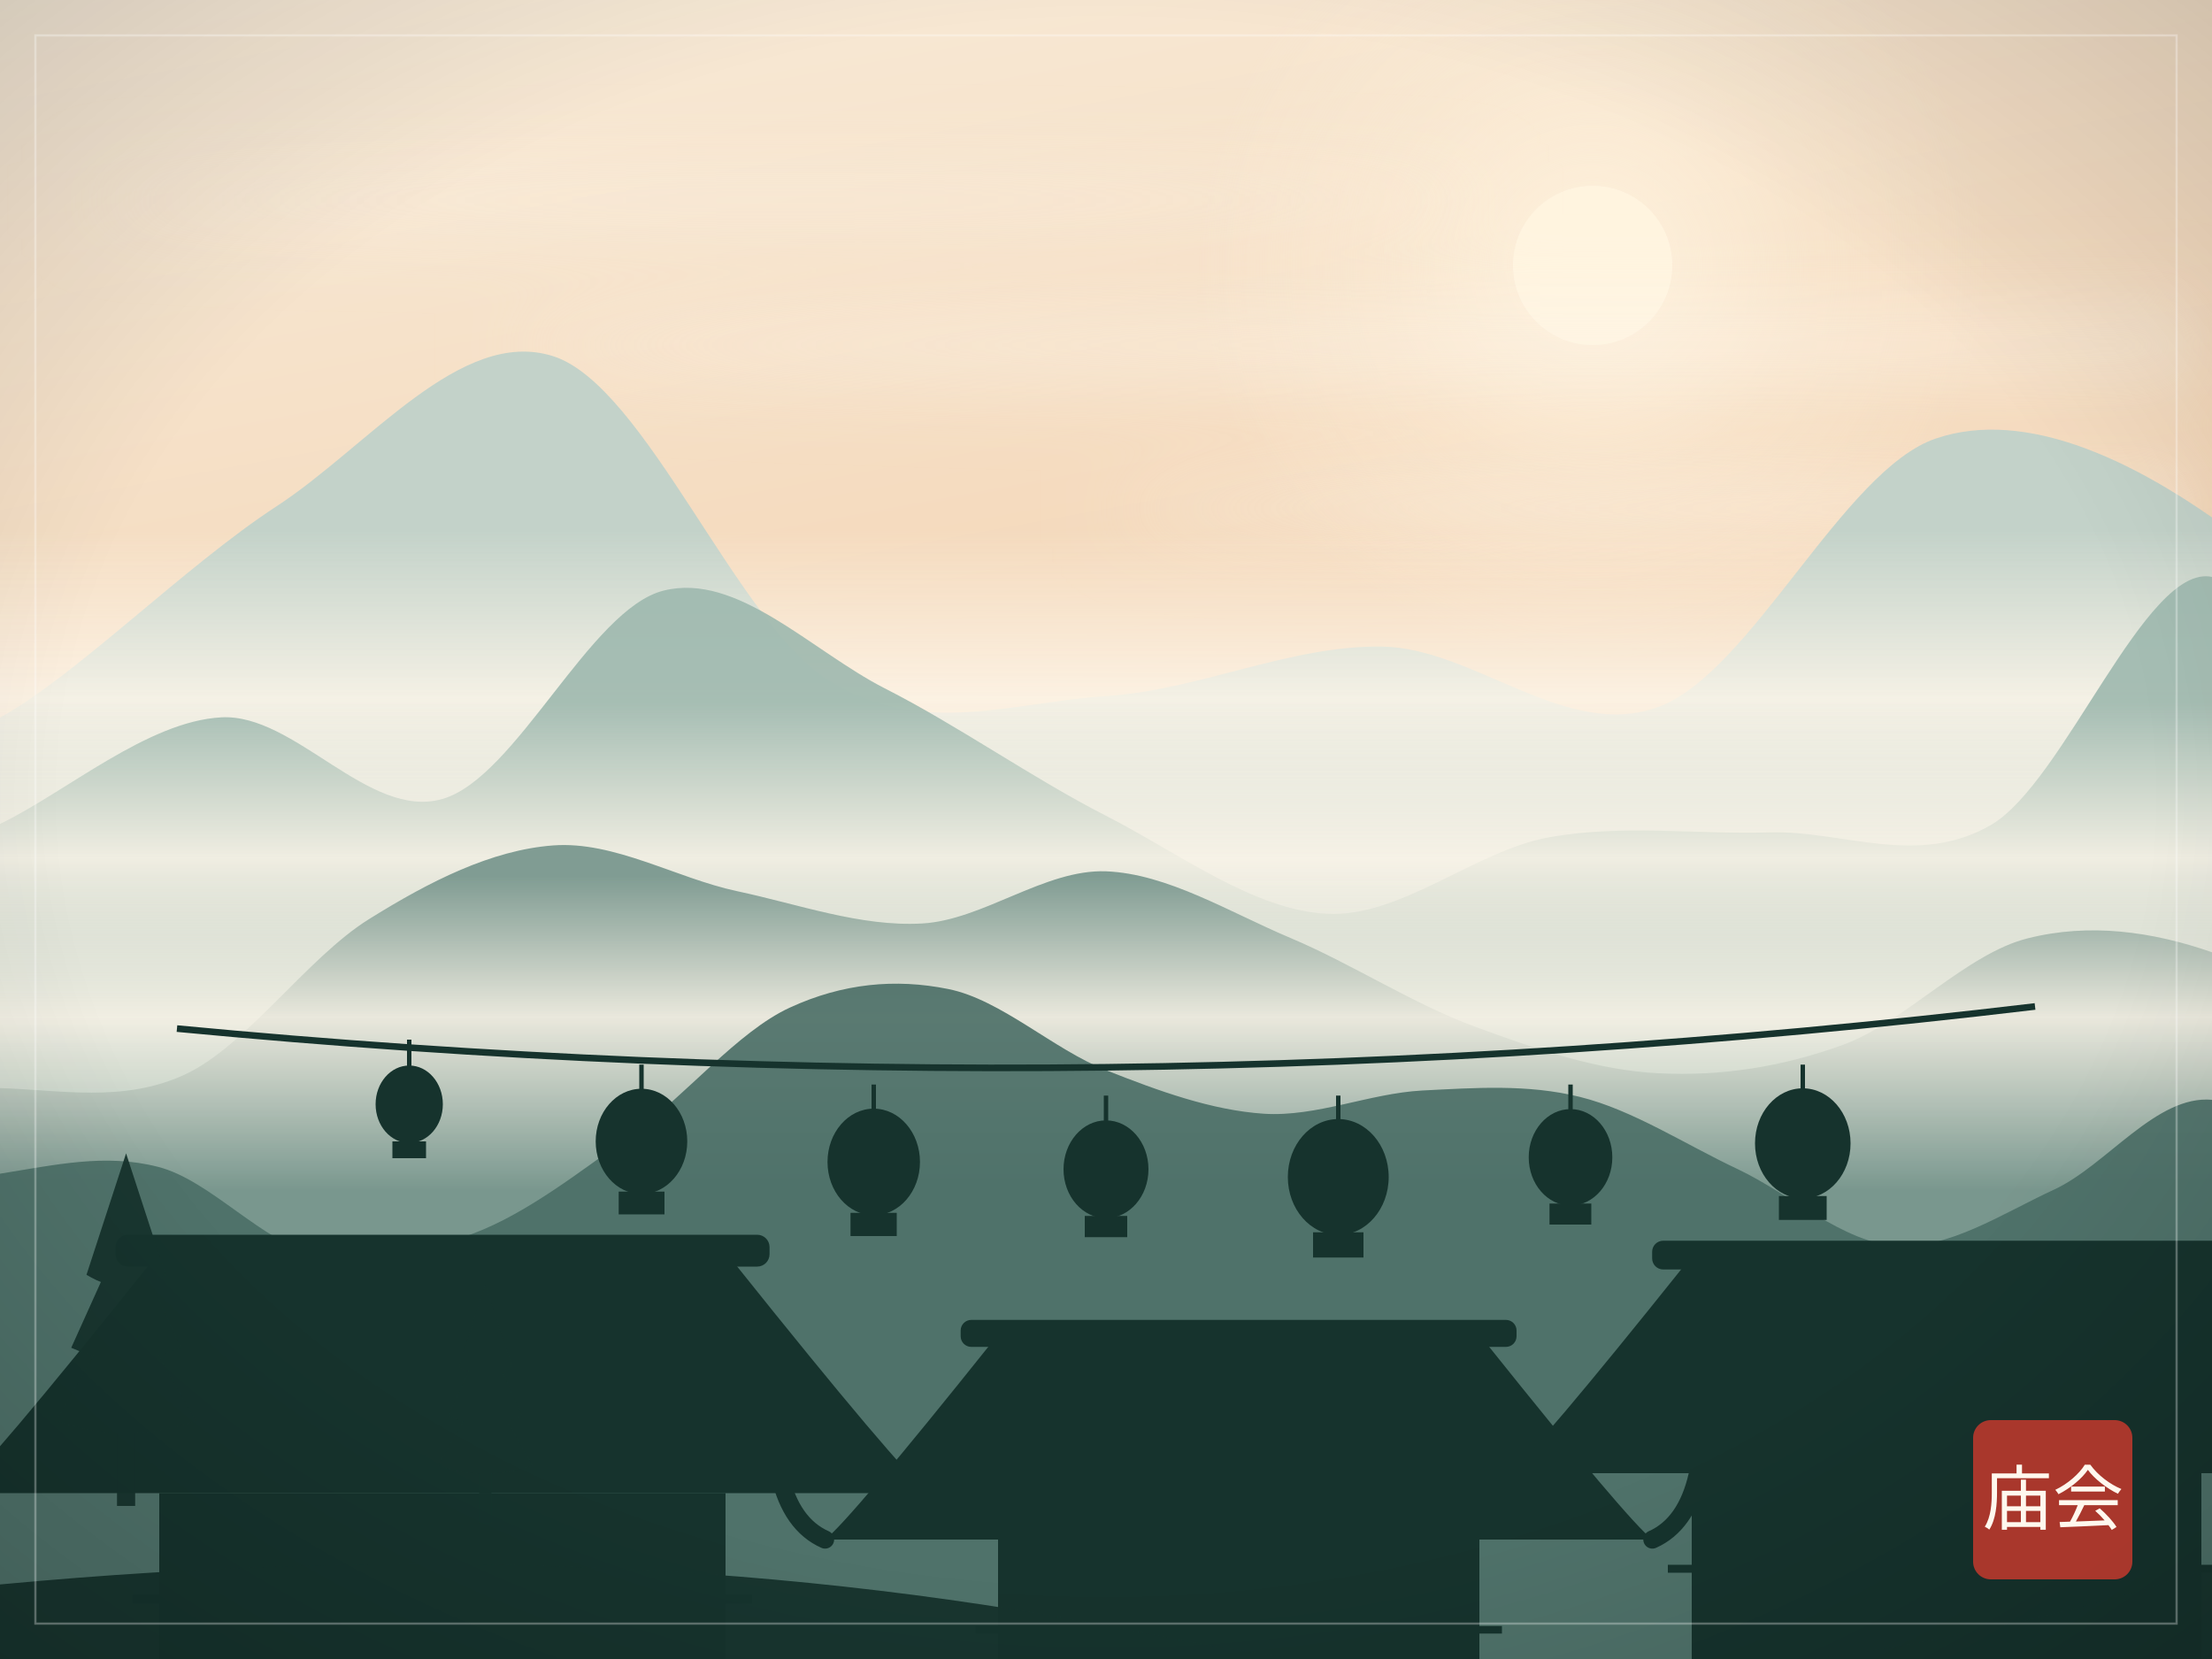
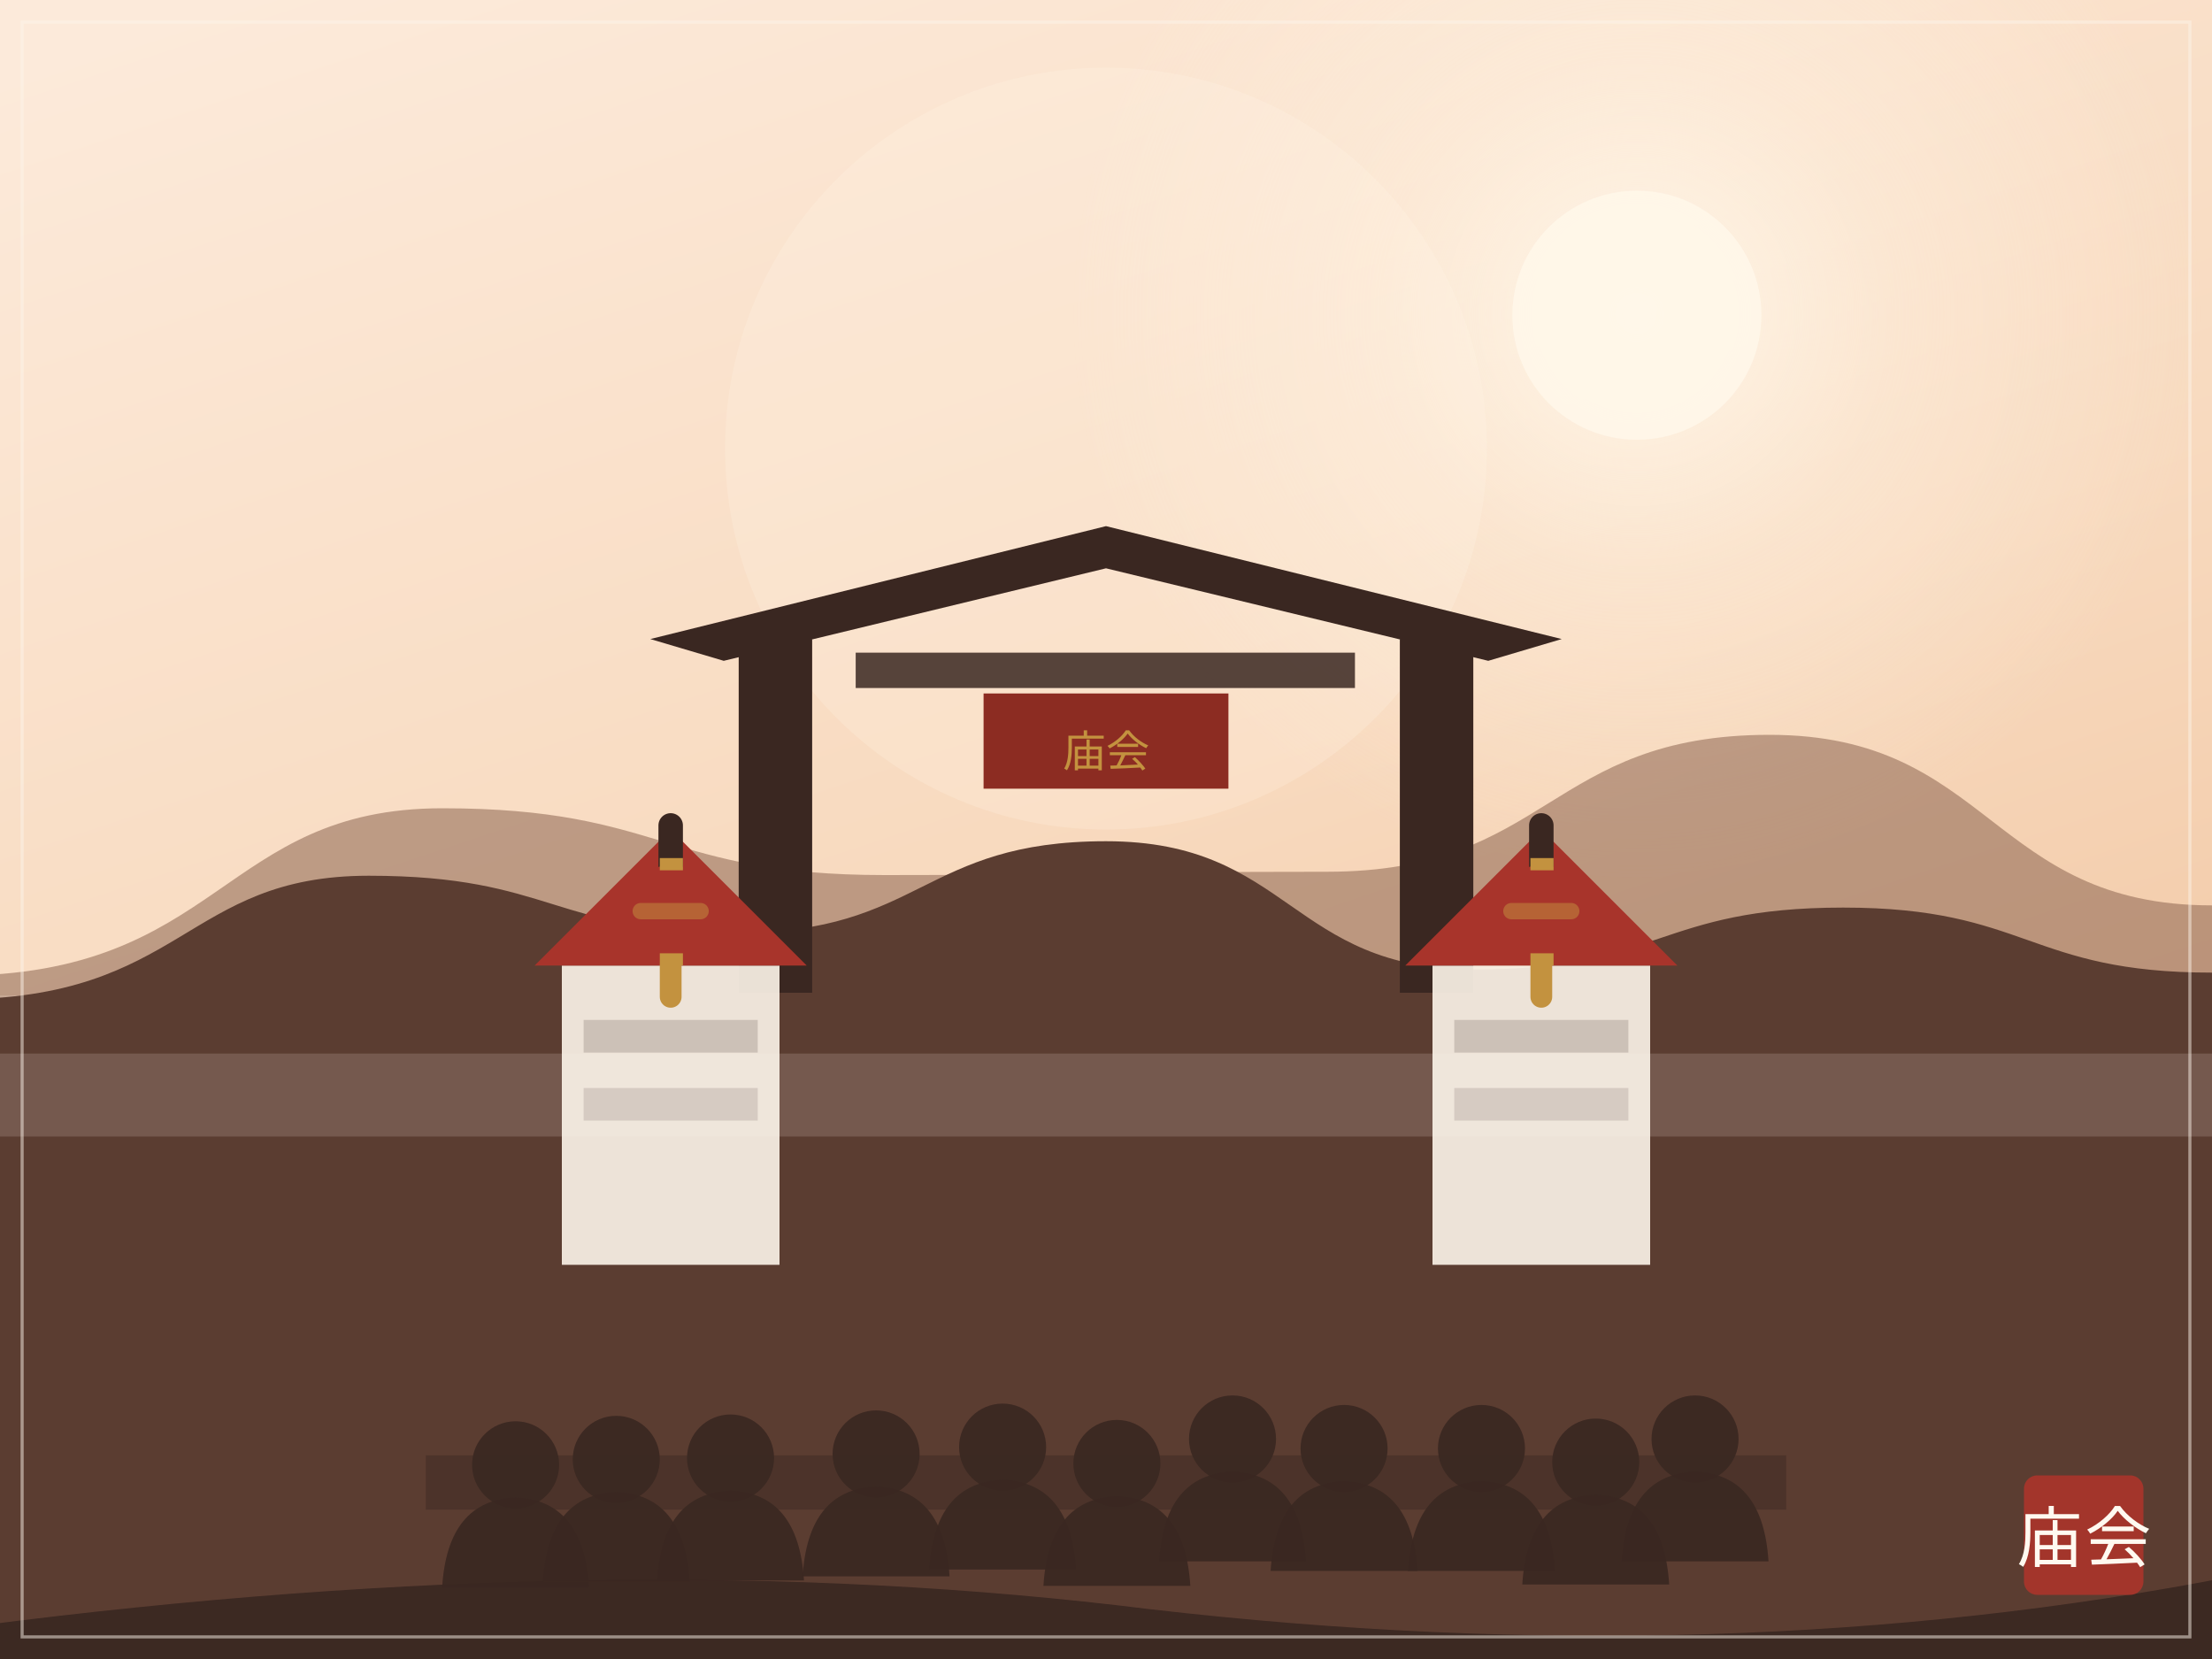
- <svg xmlns="http://www.w3.org/2000/svg" viewBox="0 0 1000 750" width="1000" height="750" role="img" aria-label="新春大庙会">
+ <svg xmlns="http://www.w3.org/2000/svg" viewBox="0 0 1000 750" width="1000" height="750" role="img" aria-label="庙会">
  <defs>
-     <linearGradient id="skya203" x1="0" y1="0" x2="0.25" y2="1">
-       <stop offset="0" stop-color="#f8ecda" />
-       <stop offset="0.58" stop-color="#f3d3b2" />
-       <stop offset="1" stop-color="#e2ab8a" />
+     <linearGradient id="sky" x1="0.1" y1="0" x2="0.55" y2="1">
+       <stop offset="0" stop-color="#fceada" />
+       <stop offset="0.55" stop-color="#f8dabf" />
+       <stop offset="1" stop-color="#f0c49f" />
    </linearGradient>
-     <linearGradient id="wata203" x1="0" y1="0" x2="0" y2="1">
-       <stop offset="0" stop-color="#e3ddd0" />
-       <stop offset="1" stop-color="#a9bdb2" />
+     <radialGradient id="glow">
+       <stop offset="0" stop-color="#fff7e9" stop-opacity="0.95" />
+       <stop offset="0.45" stop-color="#fff7e9" stop-opacity="0.35" />
+       <stop offset="1" stop-color="#fff7e9" stop-opacity="0" />
+     </radialGradient>
+     <linearGradient id="wat" x1="0" y1="0" x2="0" y2="1">
+       <stop offset="0" stop-color="#ecd8c0" />
+       <stop offset="1" stop-color="#f8dabf" />
    </linearGradient>
-     <radialGradient id="glowa203">
-       <stop offset="0" stop-color="#fff4e0" stop-opacity="0.9" />
-       <stop offset="0.55" stop-color="#fff4e0" stop-opacity="0.28" />
-       <stop offset="1" stop-color="#fff4e0" stop-opacity="0" />
+     <radialGradient id="vig" cx="0.5" cy="0.45" r="0.76">
+       <stop offset="0.55" stop-color="#000" stop-opacity="0" />
+       <stop offset="1" stop-color="#000" stop-opacity="0.2" />
    </radialGradient>
-     <linearGradient id="mista203" x1="0" y1="0" x2="0" y2="1">
-       <stop offset="0" stop-color="#fdf6ea" stop-opacity="0" />
-       <stop offset="0.45" stop-color="#fdf6ea" stop-opacity="0.85" />
-       <stop offset="1" stop-color="#fdf6ea" stop-opacity="0" />
-     </linearGradient>
-     <radialGradient id="viga203" cx="0.5" cy="0.48" r="0.78">
-       <stop offset="0.6" stop-color="#000" stop-opacity="0" />
-       <stop offset="1" stop-color="#000" stop-opacity="0.20" />
-     </radialGradient>
-     <filter id="softa203" x="-30%" y="-30%" width="160%" height="160%">
-       <feGaussianBlur stdDeviation="18" />
-     </filter>
  </defs>
-   <rect width="1000" height="750" fill="url(#skya203)" />
-   <circle cx="720" cy="120" r="180" fill="url(#glowa203)" />
-   <circle cx="720" cy="120" r="36" fill="#fff4e0" opacity="0.95" />
-   <g filter="url(#softa203)" opacity="0.5" fill="#fdf6ea">
-     <ellipse cx="355" cy="90.5" rx="318.5" ry="9.5" />
-     <ellipse cx="759" cy="156" rx="528.2" ry="16.2" />
-     <ellipse cx="968" cy="229.8" rx="463.3" ry="15.6" />
+   <rect x="0" y="0" width="1000" height="750" fill="url(#sky)" />
+   <circle cx="740" cy="142.5" r="255" fill="url(#glow)" />
+   <circle cx="740" cy="142.5" r="56.3" fill="#fff7e9" opacity="0.9" />
+   <path d="M-20 760 L-20 441.1 C100 441.1 100 365.4 200 365.4 C300 365.4 300 395.6 400 395.6 C500 395.6 500 394.1 600 394.1 C700 394.1 700 332.2 800 332.2 C900 332.2 900 409.3 1000 409.3 L1020 409.3 L1020 760 Z" fill="#8d6550" opacity="0.55" />
+   <rect x="0" y="450" width="1000" height="37.5" fill="#fdf5ea" opacity="0.16" />
+   <path d="M-20 760 L-20 451.8 C83.3 451.8 83.3 395.9 166.7 395.9 C250 395.9 250 421.7 333.3 421.7 C416.7 421.7 416.7 380.3 500 380.3 C583.3 380.3 583.3 438.3 666.7 438.3 C750 438.3 750 410.3 833.3 410.3 C916.7 410.3 916.7 439.7 1000 439.7 L1020 439.7 L1020 760 Z" fill="#5b3d31" opacity="1" />
+   <rect x="0" y="476.3" width="1000" height="37.5" fill="#fdf5ea" opacity="0.16" />
+   <path d="M-10 760 L-10 735 Q280 697.5 520 727.5 Q780 757.5 1010 712.5 L1010 760 Z" fill="#3a2721" opacity="0.94" />
+   <g transform="translate(500 375) scale(6.15) translate(-50 -50)">
+     <circle cx="50" cy="22" r="28" fill="#fff7e9" opacity="0.22" />
+     <rect x="23" y="36" width="5.4" height="26" fill="#3a2721" />
+     <rect x="71.6" y="36" width="5.4" height="26" fill="#3a2721" />
+     <path d="M16.5 36 L50 27.7 L83.5 36 L78.1 37.6 L50 30.8 L21.9 37.6 Z" fill="#3a2721" />
+     <rect x="31.6" y="37" width="36.7" height="2.6" fill="#3a2721" opacity="0.85" />
+     <rect x="41" y="40" width="18" height="7" fill="#8c2c22" />
+     <text x="50" y="45.4" font-size="3.2" fill="#c3923f" text-anchor="middle" font-family="Songti SC, Noto Serif SC, SimSun, serif">庙会</text>
+     <rect x="10" y="60" width="16" height="22" fill="#fdf5ea" opacity="0.9" />
+     <path d="M8 60 L18 50 L28 60 Z" fill="#a8342b" />
+     <rect x="11.6" y="64" width="12.8" height="2.4" fill="#3a2721" opacity="0.18" />
+     <rect x="11.6" y="69" width="12.8" height="2.4" fill="#3a2721" opacity="0.14" />
+     <line x1="18" y1="49.7" x2="18" y2="52.7" stroke="#3a2721" stroke-width="1.8" stroke-linecap="round" />
+     <ellipse cx="18" cy="56" rx="3" ry="3.4" fill="#a8342b" />
+     <rect x="17.2" y="52.1" width="1.7" height="0.9" fill="#c3923f" />
+     <rect x="17.2" y="59.1" width="1.7" height="0.9" fill="#c3923f" />
+     <line x1="15.8" y1="56" x2="20.2" y2="56" stroke="#c3923f" stroke-width="1.2" stroke-linecap="round" opacity="0.5" />
+     <line x1="18" y1="60.1" x2="18" y2="62.3" stroke="#c3923f" stroke-width="1.6" stroke-linecap="round" />
+     <rect x="74" y="60" width="16" height="22" fill="#fdf5ea" opacity="0.9" />
+     <path d="M72 60 L82 50 L92 60 Z" fill="#a8342b" />
+     <rect x="75.6" y="64" width="12.8" height="2.4" fill="#3a2721" opacity="0.18" />
+     <rect x="75.6" y="69" width="12.8" height="2.4" fill="#3a2721" opacity="0.14" />
+     <line x1="82" y1="49.7" x2="82" y2="52.7" stroke="#3a2721" stroke-width="1.8" stroke-linecap="round" />
+     <ellipse cx="82" cy="56" rx="3" ry="3.4" fill="#a8342b" />
+     <rect x="81.2" y="52.1" width="1.7" height="0.9" fill="#c3923f" />
+     <rect x="81.2" y="59.1" width="1.7" height="0.9" fill="#c3923f" />
+     <line x1="79.8" y1="56" x2="84.2" y2="56" stroke="#c3923f" stroke-width="1.2" stroke-linecap="round" opacity="0.5" />
+     <line x1="82" y1="60.1" x2="82" y2="62.3" stroke="#c3923f" stroke-width="1.6" stroke-linecap="round" />
+     <circle cx="6.6" cy="96.7" r="3.2" fill="#3a2721" opacity="0.92" />
+     <path d="M1.2 105.7 Q1.6 99.3 6.6 99.1 Q11.6 99.3 12 105.7 Z" fill="#3a2721" opacity="0.92" />
+     <circle cx="14" cy="96.3" r="3.2" fill="#3a2721" opacity="0.92" />
+     <path d="M8.6 105.3 Q9 98.9 14 98.7 Q19 98.9 19.4 105.3 Z" fill="#3a2721" opacity="0.92" />
+     <circle cx="22.4" cy="96.2" r="3.2" fill="#3a2721" opacity="0.92" />
+     <path d="M17 105.2 Q17.4 98.8 22.4 98.6 Q27.4 98.8 27.8 105.2 Z" fill="#3a2721" opacity="0.92" />
+     <circle cx="33.1" cy="95.9" r="3.2" fill="#3a2721" opacity="0.92" />
+     <path d="M27.7 104.9 Q28.1 98.5 33.1 98.3 Q38.1 98.5 38.5 104.9 Z" fill="#3a2721" opacity="0.92" />
+     <circle cx="42.4" cy="95.4" r="3.2" fill="#3a2721" opacity="0.92" />
+     <path d="M37 104.4 Q37.4 98 42.4 97.8 Q47.4 98 47.8 104.4 Z" fill="#3a2721" opacity="0.92" />
+     <circle cx="50.8" cy="96.6" r="3.2" fill="#3a2721" opacity="0.92" />
+     <path d="M45.4 105.6 Q45.8 99.2 50.8 99 Q55.8 99.2 56.2 105.6 Z" fill="#3a2721" opacity="0.92" />
+     <circle cx="59.3" cy="94.8" r="3.2" fill="#3a2721" opacity="0.92" />
+     <path d="M53.9 103.8 Q54.3 97.4 59.3 97.2 Q64.3 97.4 64.7 103.8 Z" fill="#3a2721" opacity="0.92" />
+     <circle cx="67.5" cy="95.5" r="3.2" fill="#3a2721" opacity="0.92" />
+     <path d="M62.1 104.5 Q62.5 98.1 67.5 97.9 Q72.5 98.1 72.9 104.5 Z" fill="#3a2721" opacity="0.92" />
+     <circle cx="77.6" cy="95.5" r="3.2" fill="#3a2721" opacity="0.92" />
+     <path d="M72.2 104.5 Q72.6 98.1 77.6 97.9 Q82.6 98.1 83 104.5 Z" fill="#3a2721" opacity="0.92" />
+     <circle cx="86" cy="96.5" r="3.2" fill="#3a2721" opacity="0.92" />
+     <path d="M80.6 105.5 Q81 99.1 86 98.9 Q91 99.1 91.4 105.5 Z" fill="#3a2721" opacity="0.92" />
+     <circle cx="93.3" cy="94.8" r="3.2" fill="#3a2721" opacity="0.92" />
+     <path d="M87.9 103.8 Q88.3 97.4 93.3 97.2 Q98.3 97.4 98.7 103.8 Z" fill="#3a2721" opacity="0.92" />
+     <rect x="0" y="96" width="100" height="4" fill="#3a2721" opacity="0.45" />
  </g>
-   <path d="M-80,340.9 C-66.7,338.1 -34.2,343.1 0,324.4 C34.2,305.7 83.3,256.1 125,228.9 C166.7,201.7 208.3,147.8 250,161 C291.7,174.2 333.3,282.3 375,307.9 C416.7,333.6 458.3,317.3 500,314.7 C541.7,312.1 583.3,291.6 625,292.3 C666.7,293.1 708.3,335.1 750,319.5 C791.7,303.8 833.3,212.6 875,198.3 C916.7,184 965.8,210.1 1000,233.9 C1034.2,257.7 1066.7,323 1080,340.9 L1080,790 L-80,790 Z" fill="#c3d2c9" opacity="1" />
-   <rect x="0" y="239.6" width="1000" height="168.8" fill="url(#mista203)" />
-   <path d="M-80,411.1 C-66.7,404.6 -30,387 0,372.5 C30,358 66.7,326.1 100,324.3 C133.3,322.4 166.7,370.8 200,361.2 C233.3,351.7 266.7,275.3 300,267 C333.3,258.6 366.7,294.2 400,311.2 C433.3,328.1 466.7,351.8 500,368.8 C533.3,385.8 566.7,411.5 600,413.1 C633.3,414.8 666.7,384.7 700,378.6 C733.3,372.5 766.7,377.3 800,376.3 C833.3,375.4 866.7,392.2 900,373 C933.3,353.7 970,254.5 1000,260.8 C1030,267.2 1066.7,386 1080,411.1 L1080,790 L-80,790 Z" fill="#9db8ae" opacity="0.9" />
-   <rect x="0" y="317.7" width="1000" height="155.6" fill="url(#mista203)" />
-   <path d="M-80,481.3 C-66.7,483 -27.2,491.1 0,491.9 C27.2,492.7 55.6,498.6 83.3,485.9 C111.1,473.2 138.9,432.9 166.7,415.6 C194.4,398.3 222.2,384.3 250,382.2 C277.8,380.1 305.6,397 333.3,402.9 C361.1,408.8 388.9,419 416.7,417.5 C444.4,416 472.2,392.9 500,393.9 C527.8,395 555.6,412.3 583.3,424 C611.1,435.7 638.9,453.9 666.7,464.1 C694.4,474.3 722.2,483.9 750,485.2 C777.8,486.6 805.6,482.4 833.3,472.3 C861.1,462.1 888.9,431.1 916.7,424.2 C944.4,417.2 972.8,421 1000,430.5 C1027.2,440 1066.7,472.8 1080,481.3 L1080,790 L-80,790 Z" fill="#74948b" opacity="0.9" />
-   <rect x="0" y="395.8" width="1000" height="142.5" fill="url(#mista203)" />
-   <path d="M-80,551.4 C-66.7,548 -25.2,534.6 0,530.6 C25.2,526.6 47.6,521.4 71.4,527.5 C95.2,533.5 119,562.1 142.9,567.1 C166.7,572.1 190.5,566.6 214.3,557.5 C238.1,548.5 261.9,529.9 285.7,512.9 C309.5,495.9 333.3,466.4 357.1,455.5 C381,444.5 404.8,442.3 428.6,447.1 C452.4,451.8 476.2,474.4 500,483.8 C523.8,493.2 547.6,501.9 571.4,503.5 C595.2,505 619,494.3 642.9,493 C666.7,491.8 690.5,490 714.3,495.9 C738.1,501.8 761.9,517.4 785.7,528.6 C809.5,539.9 833.3,561.7 857.1,563.2 C881,564.8 904.8,548.8 928.6,537.8 C952.4,526.8 974.8,494.9 1000,497.2 C1025.2,499.5 1066.7,542.4 1080,551.4 L1080,790 L-80,790 Z" fill="#4a6e66" opacity="0.9" />
-   <g fill="#16332d" stroke="#16332d">
-     <rect x="72" y="675" width="256" height="160" stroke="none" />
-     <path d="M-20,675 Q-6.8,664.6 68,571 L332,571 Q406.8,664.6 420,675 Z" stroke="none" />
-     <rect x="52.2" y="558.2" width="295.7" height="14.4" rx="5.6" stroke="none" />
-     <path d="M-20,675 q-18,-8 -24,-34" stroke-width="9.6" fill="none" stroke-linecap="round" />
-     <path d="M420,675 q18,-8 24,-34" stroke-width="9.6" fill="none" stroke-linecap="round" />
-     <rect x="164" y="707" width="72" height="120" fill="none" stroke-width="5.2" />
-     <line x1="60" y1="723" x2="340" y2="723" stroke-width="4" />
-   </g>
-   <g fill="#16332d" stroke="#16332d">
-     <rect x="451.2" y="696" width="217.6" height="136" stroke="none" />
-     <path d="M373,696 Q384.2,687.2 447.8,607.6 L672.2,607.6 Q735.8,687.2 747,696 Z" stroke="none" />
-     <rect x="434.3" y="596.7" width="251.3" height="12.2" rx="4.8" stroke="none" />
-     <path d="M373,696 q-15.3,-6.8 -20.4,-28.9" stroke-width="8.2" fill="none" stroke-linecap="round" />
-     <path d="M747,696 q15.3,-6.8 20.4,-28.9" stroke-width="8.2" fill="none" stroke-linecap="round" />
-     <rect x="529.4" y="723.2" width="61.2" height="102" fill="none" stroke-width="4.4" />
-     <line x1="441" y1="736.8" x2="679" y2="736.8" stroke-width="3.4" />
-   </g>
-   <g fill="#16332d" stroke="#16332d">
-     <rect x="764.8" y="666" width="230.4" height="144" stroke="none" />
-     <path d="M682,666 Q693.9,656.6 761.2,572.4 L998.8,572.4 Q1066.1,656.6 1078,666 Z" stroke="none" />
-     <rect x="746.9" y="560.9" width="266.1" height="13" rx="5" stroke="none" />
-     <path d="M682,666 q-16.2,-7.2 -21.6,-30.6" stroke-width="8.6" fill="none" stroke-linecap="round" />
-     <path d="M1078,666 q16.2,-7.2 21.6,-30.6" stroke-width="8.6" fill="none" stroke-linecap="round" />
-     <rect x="847.6" y="694.8" width="64.8" height="108" fill="none" stroke-width="4.7" />
-     <line x1="754" y1="709.2" x2="1006" y2="709.2" stroke-width="3.6" />
-   </g>
-   <g fill="#16332d" opacity="0.95">
-     <rect x="52.9" y="636.8" width="8.2" height="44" />
-     <path d="M57,587.3 L88.6,642.3 Q57,653.3 25.4,642.3 Z" />
-     <path d="M57,554.3 L81.7,609.3 Q57,620.3 32.2,609.3 Z" />
-     <path d="M57,521.4 L74.9,576.3 Q57,587.3 39.1,576.3 Z" />
-   </g>
-   <g fill="#16332d" opacity="0.95">
-     <rect x="216.6" y="658.8" width="5.6" height="29.8" />
-     <path d="M219.4,625.3 L240.8,662.5 Q219.4,669.9 198,662.5 Z" />
-     <path d="M219.4,603 L236.1,640.2 Q219.4,647.6 202.6,640.2 Z" />
-     <path d="M219.4,580.6 L231.5,617.8 Q219.4,625.3 207.3,617.8 Z" />
-   </g>
-   <g fill="#16332d">
-     <path d="M80,465 Q500,505 920,455" fill="none" stroke="#16332d" stroke-width="3" />
-     <line x1="185" y1="470" x2="185" y2="484" stroke="#16332d" stroke-width="2" />
-     <ellipse cx="185" cy="499.2" rx="15.2" ry="17.5" />
-     <rect x="177.4" y="516" width="15.2" height="7.6" />
-     <line x1="290" y1="481.3" x2="290" y2="495.3" stroke="#16332d" stroke-width="2" />
-     <ellipse cx="290" cy="516" rx="20.7" ry="23.8" />
-     <rect x="279.7" y="538.7" width="20.7" height="10.3" />
-     <line x1="395" y1="490.3" x2="395" y2="504.3" stroke="#16332d" stroke-width="2" />
-     <ellipse cx="395" cy="525.3" rx="20.9" ry="24.1" />
-     <rect x="384.5" y="548.3" width="20.9" height="10.5" />
-     <line x1="500" y1="495.3" x2="500" y2="509.3" stroke="#16332d" stroke-width="2" />
-     <ellipse cx="500" cy="528.6" rx="19.2" ry="22.1" />
-     <rect x="490.4" y="549.7" width="19.2" height="9.6" />
-     <line x1="605" y1="495.3" x2="605" y2="509.3" stroke="#16332d" stroke-width="2" />
-     <ellipse cx="605" cy="532.1" rx="22.8" ry="26.2" />
-     <rect x="593.6" y="557.1" width="22.8" height="11.4" />
-     <line x1="710" y1="490.3" x2="710" y2="504.3" stroke="#16332d" stroke-width="2" />
-     <ellipse cx="710" cy="523.2" rx="18.9" ry="21.8" />
-     <rect x="700.5" y="544.1" width="18.9" height="9.5" />
-     <line x1="815" y1="481.3" x2="815" y2="495.3" stroke="#16332d" stroke-width="2" />
-     <ellipse cx="815" cy="516.9" rx="21.6" ry="24.9" />
-     <rect x="804.2" y="540.7" width="21.6" height="10.8" />
-   </g>
-   <path d="M0,716.3 Q280,690 520,738.8 T1000,708.8 L1000,750 L0,750 Z" fill="#16332d" opacity="0.96" />
-   <rect width="1000" height="750" fill="url(#viga203)" />
-   <rect x="16" y="16" width="968" height="718" fill="none" stroke="#ffffff" stroke-opacity="0.3" stroke-width="1" />
-   <g>
-     <rect x="892" y="642" width="72" height="72" rx="8" fill="#b5372c" opacity="0.92" />
-     <text x="928" y="689" text-anchor="middle" font-family="Songti SC, STSong, SimSun, serif" font-size="32" fill="#fff8ee">庙会</text>
-   </g>
+   <rect x="10" y="10" width="980" height="730" fill="none" stroke="#fdf5ea" stroke-opacity="0.5" stroke-width="1.4" />
+   <rect x="915" y="667" width="54" height="54" rx="6" fill="#a8342b" opacity="0.94" />
+   <text x="942" y="706" font-size="30" fill="#fff9f0" text-anchor="middle" font-family="Songti SC, Noto Serif SC, SimSun, serif" letter-spacing="1">庙会</text>
</svg>
